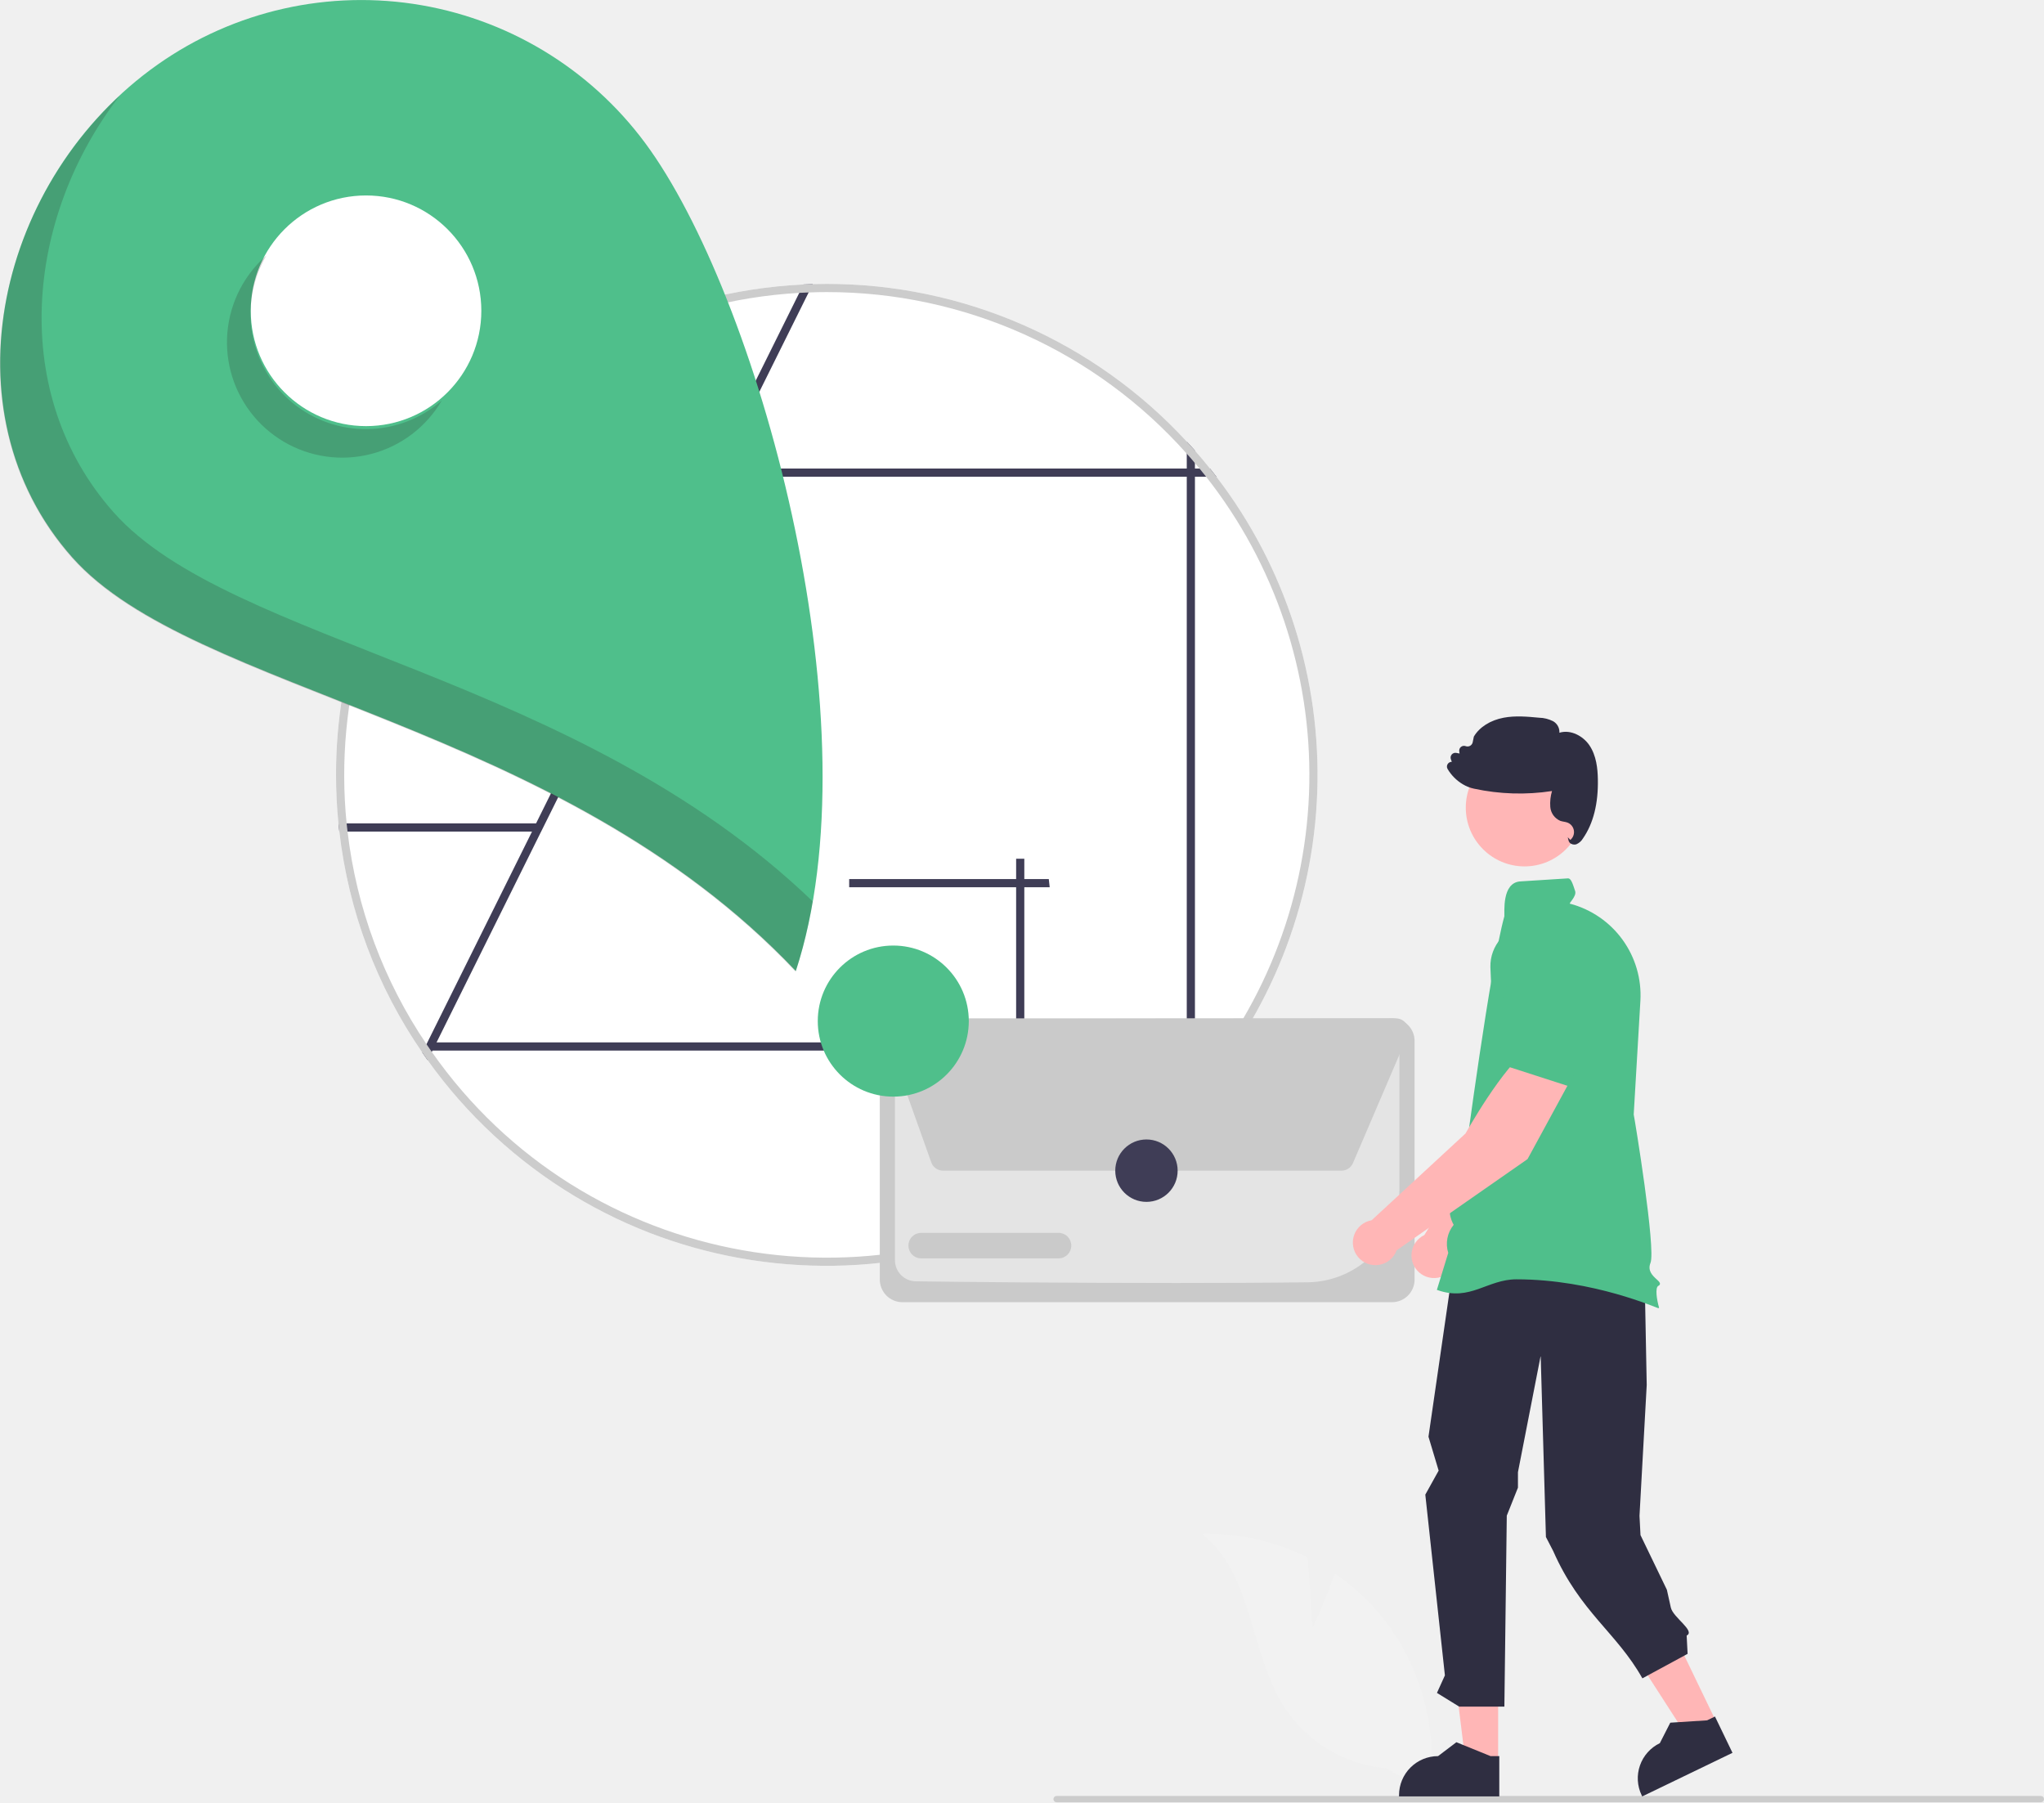
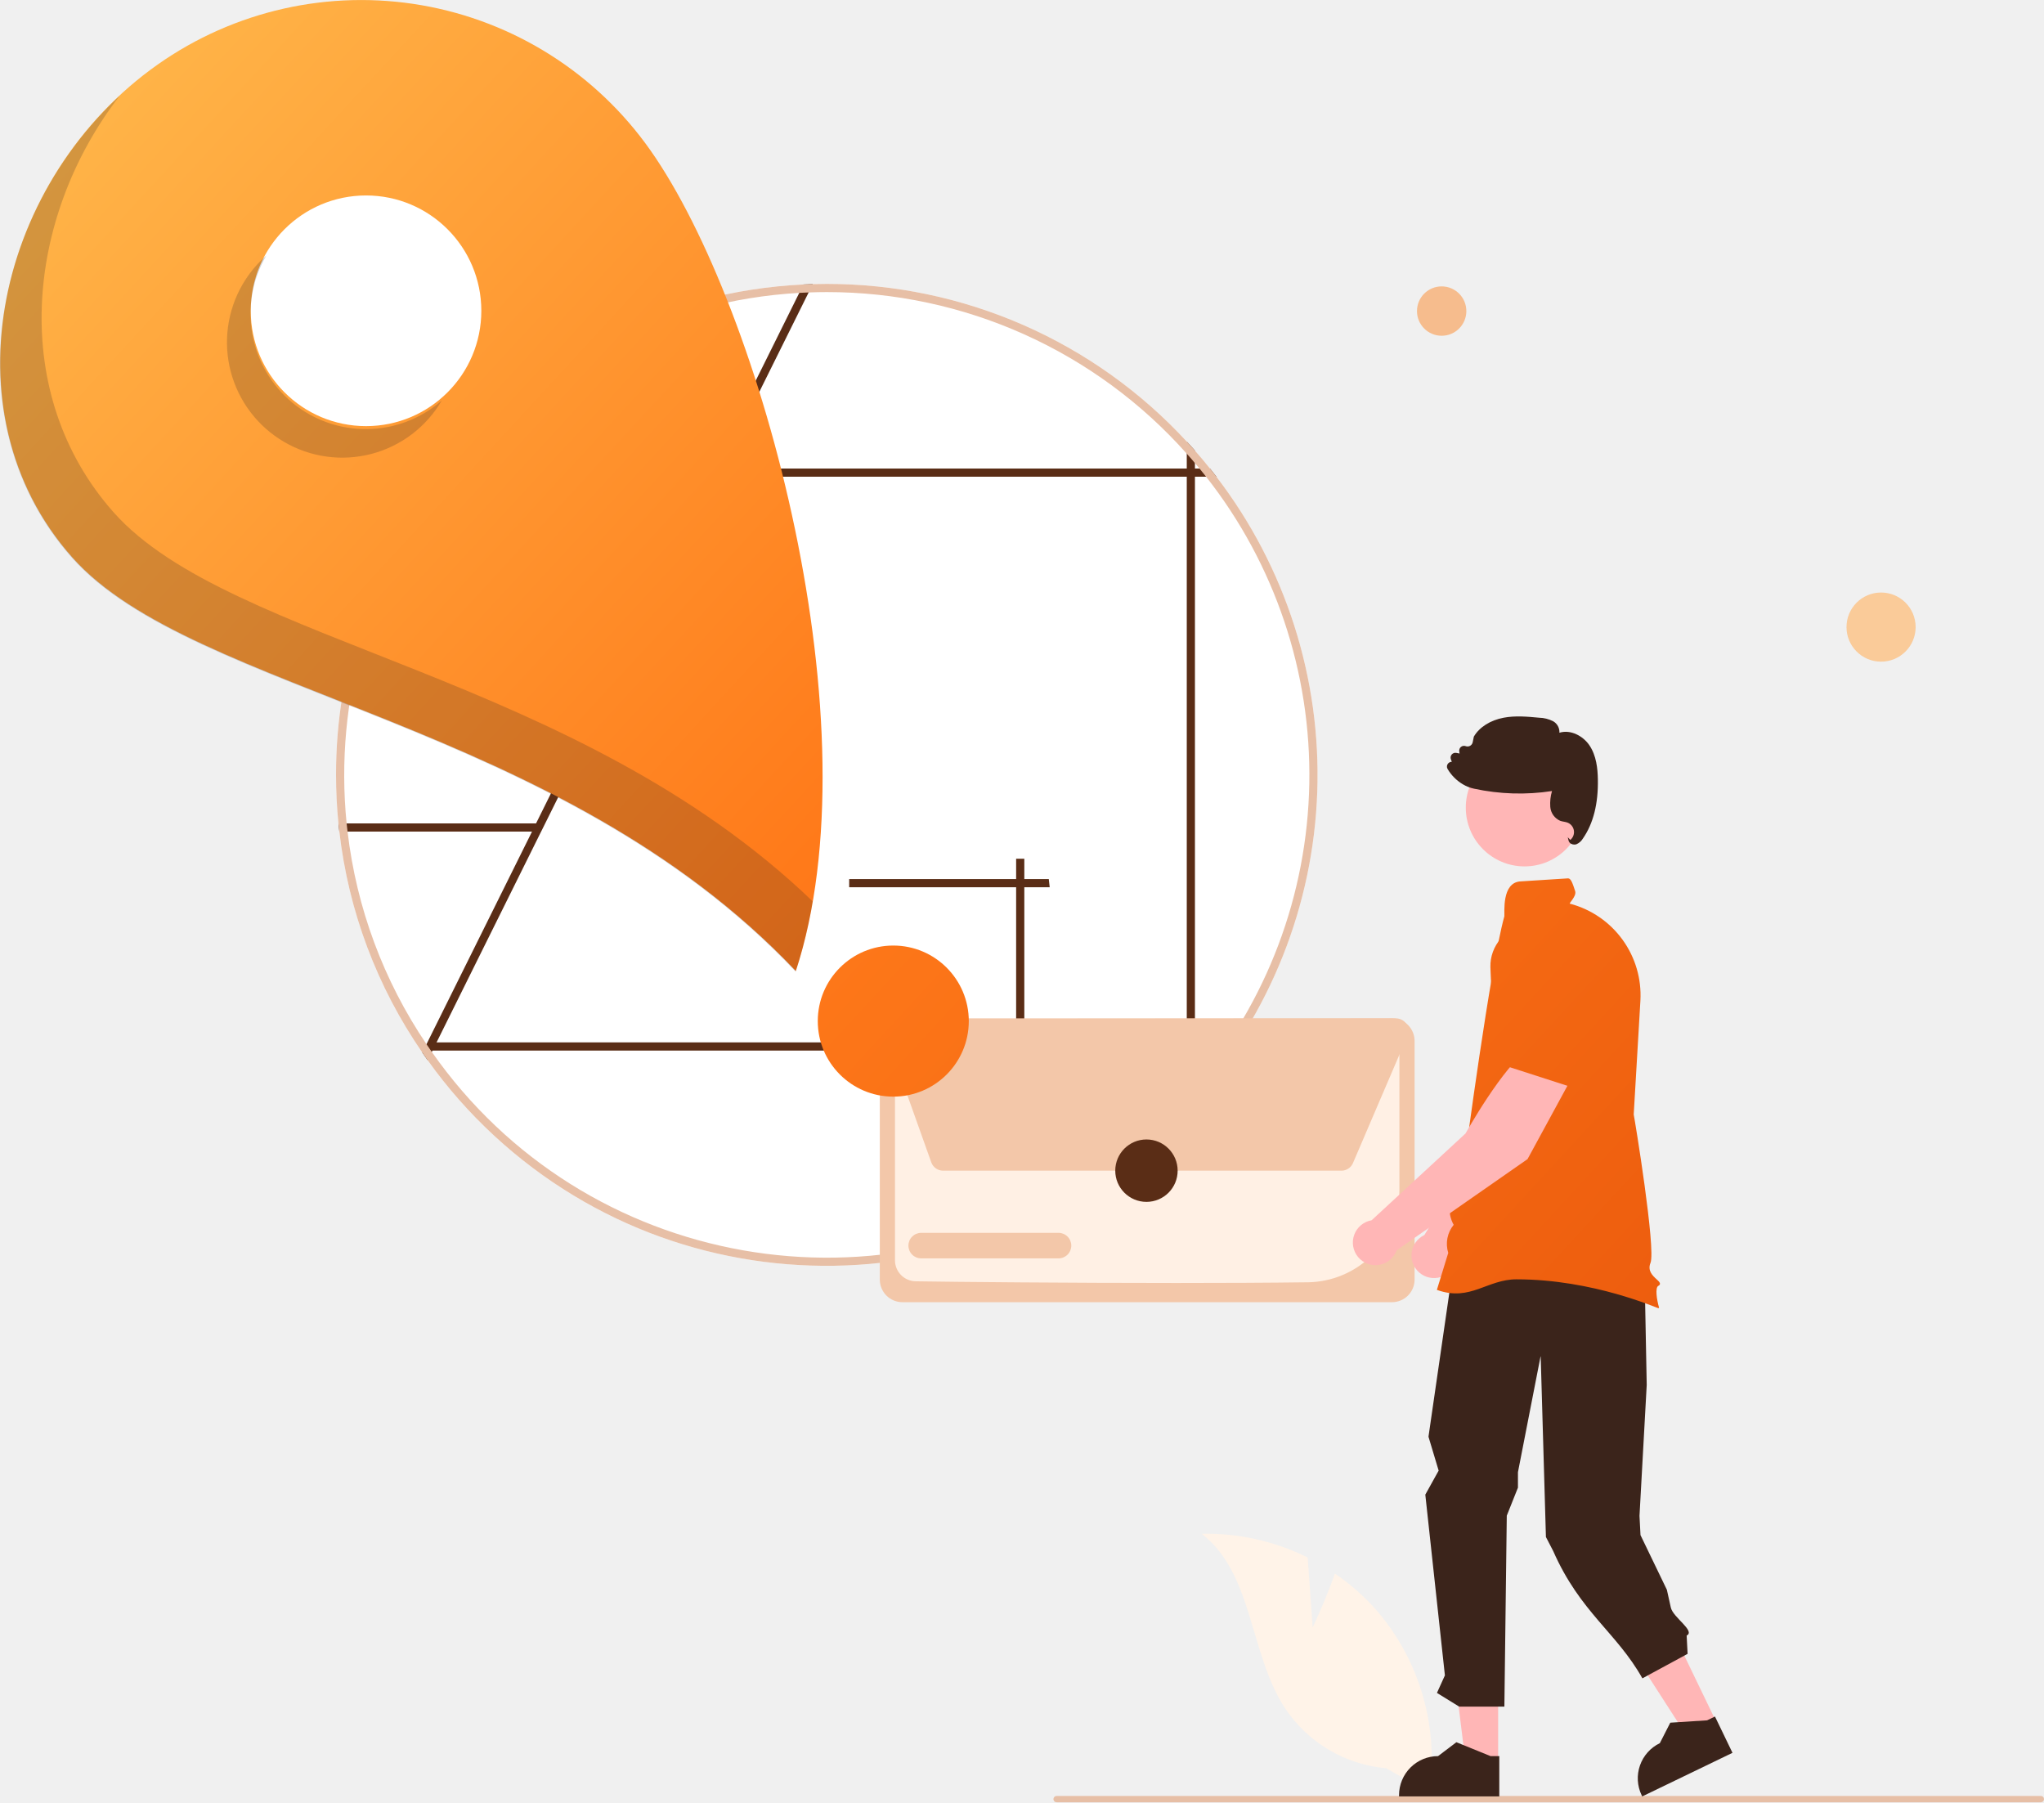
- <svg xmlns="http://www.w3.org/2000/svg" width="414" height="365" viewBox="0 0 414 365" fill="none">
+ <svg xmlns="http://www.w3.org/2000/svg" width="414" height="365" viewBox="0 0 414 365" fill="none" role="img" aria-labelledby="title desc">
  <g clip-path="url(#clip0_3534_358)">
-     <path d="M265.875 329.575L264.859 315.443C258.205 312.115 250.84 310.463 243.402 310.63C253.866 318.72 253.028 334.889 260.274 345.955C262.56 349.389 265.59 352.264 269.139 354.368C272.687 356.471 276.663 357.749 280.773 358.107L289.48 363.118C290.477 356.532 290.034 349.809 288.182 343.411C286.33 337.013 283.114 331.093 278.755 326.058C276.281 323.257 273.465 320.78 270.373 318.684C268.469 324.15 265.875 329.575 265.875 329.575Z" fill="#F2F2F2" />
-     <path d="M214.006 365H413.361C413.53 365 413.693 364.933 413.812 364.813C413.932 364.693 413.999 364.531 413.999 364.361C413.999 364.192 413.932 364.03 413.812 363.91C413.693 363.79 413.53 363.723 413.361 363.723H214.006C213.836 363.723 213.674 363.79 213.554 363.91C213.434 364.03 213.367 364.192 213.367 364.361C213.367 364.531 213.434 364.693 213.554 364.813C213.674 364.933 213.836 365 214.006 365Z" fill="#CCCCCC" />
+     <circle class="accent accent-one" cx="354" cy="73" r="42" fill="url(#softGlow)" />
+     <circle class="accent accent-two" cx="381" cy="127" r="7" fill="#FDBA74" opacity=".7" />
+     <circle class="accent accent-three" cx="292" cy="63" r="5" fill="#FB923C" opacity=".55" />
+     <path d="M265.875 329.575L264.859 315.443C258.205 312.115 250.84 310.463 243.402 310.63C253.866 318.72 253.028 334.889 260.274 345.955C262.56 349.389 265.59 352.264 269.139 354.368C272.687 356.471 276.663 357.749 280.773 358.107L289.48 363.118C290.477 356.532 290.034 349.809 288.182 343.411C286.33 337.013 283.114 331.093 278.755 326.058C276.281 323.257 273.465 320.78 270.373 318.684C268.469 324.15 265.875 329.575 265.875 329.575Z" fill="#FFF3E8" />
+     <path d="M214.006 365H413.361C413.53 365 413.693 364.933 413.812 364.813C413.932 364.693 413.999 364.531 413.999 364.361C413.999 364.192 413.932 364.03 413.812 363.91C413.693 363.79 413.53 363.723 413.361 363.723H214.006C213.836 363.723 213.674 363.79 213.554 363.91C213.434 364.03 213.367 364.192 213.367 364.361C213.367 364.531 213.434 364.693 213.554 364.813C213.674 364.933 213.836 365 214.006 365Z" fill="#E7BFA6" />
    <path d="M87.079 212.492V212.766H87.27C87.201 212.678 87.137 212.587 87.079 212.492ZM88.546 96.548C75.238 113.859 68.035 135.09 68.061 156.927C68.064 160.253 68.227 163.531 68.549 166.763C68.599 167.318 68.657 167.873 68.732 168.42C70.581 184.49 76.352 199.859 85.539 213.171C85.895 213.693 86.259 214.207 86.624 214.721C90.578 220.267 95.093 225.391 100.096 230.012C140.375 267.217 203.179 264.714 240.372 224.424C240.944 223.819 241.491 223.206 242.029 222.592C257.253 205.346 266.01 183.344 266.804 160.351C267.597 137.357 260.376 114.803 246.378 96.548C245.955 95.993 245.525 95.438 245.077 94.891C244.097 93.656 243.081 92.447 242.029 91.262C241.491 90.649 240.944 90.036 240.372 89.431C231.086 79.356 219.812 71.317 207.263 65.82C194.714 60.324 181.161 57.49 167.462 57.497C166.509 57.497 165.565 57.514 164.62 57.538C163.991 57.555 163.361 57.58 162.732 57.613C148.631 58.283 134.835 61.954 122.266 68.383C109.697 74.811 98.644 83.849 89.846 94.891C89.398 95.438 88.968 95.993 88.546 96.548ZM87.27 212.766C87.201 212.678 87.137 212.587 87.079 212.492V212.766H87.27Z" fill="white" />
-     <path d="M86.384 211.473L86.665 210.902L107.755 168.42V168.412L108.575 166.763V166.755L143.415 96.549V96.54L144.235 94.892L144.243 94.883L161.887 59.312L162.732 57.614C163.362 57.581 163.991 57.556 164.621 57.539L163.784 59.229L146.091 94.883V94.892L145.271 96.54V96.549L109.519 168.586L109.511 168.594L88.422 211.109L87.593 212.766L87.461 213.039L86.624 214.721C86.259 214.208 85.895 213.694 85.539 213.172L86.384 211.473Z" fill="#3F3D56" />
-     <path d="M109.163 166.763V168.42H68.731C68.656 167.873 68.599 167.318 68.549 166.763H109.163Z" fill="#3F3D56" />
-     <path d="M171.996 179.689V178.032H212.428C212.502 178.579 212.56 179.134 212.61 179.689H171.996Z" fill="#3F3D56" />
-     <path d="M205.812 173.916H207.469V214.359C206.922 214.434 206.367 214.492 205.812 214.542V173.916Z" fill="#3F3D56" />
-     <path d="M246.377 96.549C245.955 95.994 245.524 95.439 245.077 94.892H242.028V91.263C241.49 90.65 240.943 90.037 240.372 89.432V94.892H89.845C89.398 95.439 88.968 95.994 88.545 96.549H240.372V224.425C240.943 223.82 241.49 223.207 242.029 222.593V96.549H246.377Z" fill="#3F3D56" />
-     <path d="M241.199 211.107H87.076V212.765H241.199V211.107Z" fill="#3F3D56" />
-     <path d="M87.079 212.492V212.766H87.27C87.201 212.678 87.137 212.587 87.079 212.492ZM88.546 96.548C75.238 113.859 68.035 135.09 68.061 156.927C68.064 160.253 68.227 163.531 68.549 166.763C68.599 167.318 68.657 167.873 68.732 168.42C70.581 184.49 76.352 199.859 85.539 213.171C85.895 213.693 86.259 214.207 86.624 214.721C90.578 220.267 95.093 225.391 100.096 230.012C140.375 267.217 203.179 264.714 240.372 224.424C240.944 223.819 241.491 223.206 242.029 222.592C257.253 205.346 266.01 183.344 266.804 160.351C267.597 137.357 260.376 114.803 246.378 96.548C245.955 95.993 245.525 95.438 245.077 94.891C244.097 93.656 243.081 92.447 242.029 91.262C241.491 90.649 240.944 90.036 240.372 89.431C231.086 79.356 219.812 71.317 207.263 65.82C194.714 60.324 181.161 57.49 167.462 57.497C166.509 57.497 165.565 57.514 164.62 57.538C163.991 57.555 163.361 57.58 162.732 57.613C148.631 58.283 134.835 61.954 122.266 68.383C109.697 74.811 98.644 83.849 89.846 94.891C89.398 95.438 88.968 95.993 88.546 96.548ZM70.396 168.42C70.322 167.873 70.264 167.318 70.206 166.762C67.681 141.596 75.002 116.43 90.633 96.548C91.072 95.993 91.511 95.438 91.966 94.891C100.527 84.446 111.161 75.891 123.197 69.767C135.232 63.642 148.406 60.083 161.887 59.312C162.516 59.279 163.146 59.245 163.784 59.229C165.001 59.179 166.227 59.154 167.462 59.154C181.237 59.146 194.857 62.059 207.425 67.7C219.992 73.342 231.222 81.584 240.372 91.883C240.944 92.513 241.499 93.143 242.029 93.789C242.352 94.154 242.658 94.518 242.957 94.891C243.412 95.438 243.851 95.993 244.29 96.548C258.218 114.236 265.602 136.198 265.19 158.71C264.777 181.222 256.595 202.899 242.029 220.065C241.499 220.712 240.944 221.341 240.372 221.971C235.329 227.639 229.642 232.7 223.427 237.051C179.252 267.977 118.378 257.227 87.46 213.039C87.394 212.948 87.328 212.857 87.27 212.766C87.201 212.678 87.137 212.587 87.079 212.492C86.839 212.152 86.607 211.813 86.384 211.473C77.683 198.611 72.2 183.845 70.396 168.42ZM87.27 212.766C87.201 212.678 87.137 212.587 87.079 212.492V212.766H87.27Z" fill="#CCCCCC" />
-     <path d="M281.943 263.723H182.773C181.56 263.721 180.398 263.239 179.54 262.381C178.683 261.523 178.201 260.361 178.199 259.148V210.812C178.201 209.599 178.683 208.436 179.54 207.579C180.398 206.721 181.56 206.239 182.773 206.237H281.943C283.156 206.239 284.318 206.721 285.176 207.579C286.033 208.436 286.515 209.599 286.517 210.812V259.148C286.515 260.361 286.033 261.523 285.176 262.381C284.318 263.239 283.156 263.721 281.943 263.723Z" fill="#CACACA" />
-     <path d="M238.26 259.834C216.541 259.834 193.894 259.626 185.444 259.492C184.333 259.469 183.274 259.012 182.494 258.219C181.715 257.426 181.276 256.359 181.271 255.247V210.816C181.272 210.418 181.43 210.036 181.711 209.754C181.992 209.472 182.374 209.313 182.772 209.312H281.94C282.338 209.312 282.719 209.47 283.001 209.751C283.283 210.033 283.442 210.414 283.444 210.812V240.958C283.425 245.878 281.479 250.596 278.023 254.098C274.568 257.6 269.877 259.608 264.959 259.691C257.083 259.794 247.758 259.834 238.26 259.834Z" fill="#E4E4E4" />
-     <path d="M271.703 237.087H191.013C190.489 237.086 189.979 236.924 189.552 236.622C189.124 236.32 188.8 235.894 188.624 235.401L179.491 209.772C179.355 209.389 179.312 208.98 179.367 208.577C179.422 208.175 179.573 207.791 179.806 207.459C180.04 207.127 180.35 206.856 180.71 206.669C181.071 206.482 181.47 206.384 181.876 206.383L282.741 206.242H282.744C283.164 206.242 283.577 206.346 283.947 206.545C284.316 206.744 284.631 207.032 284.862 207.383C285.093 207.733 285.233 208.135 285.27 208.554C285.308 208.972 285.241 209.393 285.075 209.779L274.034 235.549C273.839 236.006 273.514 236.395 273.1 236.668C272.685 236.941 272.199 237.087 271.703 237.087Z" fill="#CACACA" />
-     <path d="M214.402 254.85H186.577C185.892 254.849 185.236 254.576 184.752 254.092C184.268 253.607 183.996 252.95 183.996 252.264C183.996 251.579 184.268 250.922 184.752 250.437C185.236 249.953 185.892 249.68 186.577 249.679H214.402C215.087 249.68 215.743 249.953 216.227 250.437C216.711 250.922 216.983 251.579 216.983 252.264C216.983 252.95 216.711 253.607 216.227 254.092C215.743 254.576 215.087 254.849 214.402 254.85Z" fill="#CACACA" />
-     <path d="M232.207 243.407C235.697 243.407 238.526 240.578 238.526 237.087C238.526 233.596 235.697 230.767 232.207 230.767C228.718 230.767 225.889 233.596 225.889 237.087C225.889 240.578 228.718 243.407 232.207 243.407Z" fill="#3F3D56" />
-     <path d="M31.941 13.069C47.466 2.133 66.699 -2.187 85.408 1.061C104.117 4.309 120.77 14.858 131.704 30.388C154.472 62.727 177.317 147.529 161.191 196.655C113.088 145.831 39.189 140.549 14.627 112.861C-11.617 83.276 -0.389 35.844 31.941 13.069Z" fill="#4FBF8B" />
+     <path d="M86.384 211.473L86.665 210.902L107.755 168.42V168.412L108.575 166.763V166.755L143.415 96.549V96.54L144.235 94.892L144.243 94.883L161.887 59.312L162.732 57.614C163.362 57.581 163.991 57.556 164.621 57.539L163.784 59.229L146.091 94.883V94.892L145.271 96.54V96.549L109.519 168.586L109.511 168.594L88.422 211.109L87.593 212.766L87.461 213.039L86.624 214.721C86.259 214.208 85.895 213.694 85.539 213.172L86.384 211.473Z" fill="#5A2D16" />
+     <path d="M109.163 166.763V168.42H68.731C68.656 167.873 68.599 167.318 68.549 166.763H109.163Z" fill="#5A2D16" />
+     <path d="M171.996 179.689V178.032H212.428C212.502 178.579 212.56 179.134 212.61 179.689H171.996Z" fill="#5A2D16" />
+     <path d="M205.812 173.916H207.469V214.359C206.922 214.434 206.367 214.492 205.812 214.542V173.916Z" fill="#5A2D16" />
+     <path d="M246.377 96.549C245.955 95.994 245.524 95.439 245.077 94.892H242.028V91.263C241.49 90.65 240.943 90.037 240.372 89.432V94.892H89.845C89.398 95.439 88.968 95.994 88.545 96.549H240.372V224.425C240.943 223.82 241.49 223.207 242.029 222.593V96.549H246.377Z" fill="#5A2D16" />
+     <path d="M241.199 211.107H87.076V212.765H241.199V211.107Z" fill="#5A2D16" />
+     <path d="M87.079 212.492V212.766H87.27C87.201 212.678 87.137 212.587 87.079 212.492ZM88.546 96.548C75.238 113.859 68.035 135.09 68.061 156.927C68.064 160.253 68.227 163.531 68.549 166.763C68.599 167.318 68.657 167.873 68.732 168.42C70.581 184.49 76.352 199.859 85.539 213.171C85.895 213.693 86.259 214.207 86.624 214.721C90.578 220.267 95.093 225.391 100.096 230.012C140.375 267.217 203.179 264.714 240.372 224.424C240.944 223.819 241.491 223.206 242.029 222.592C257.253 205.346 266.01 183.344 266.804 160.351C267.597 137.357 260.376 114.803 246.378 96.548C245.955 95.993 245.525 95.438 245.077 94.891C244.097 93.656 243.081 92.447 242.029 91.262C241.491 90.649 240.944 90.036 240.372 89.431C231.086 79.356 219.812 71.317 207.263 65.82C194.714 60.324 181.161 57.49 167.462 57.497C166.509 57.497 165.565 57.514 164.62 57.538C163.991 57.555 163.361 57.58 162.732 57.613C148.631 58.283 134.835 61.954 122.266 68.383C109.697 74.811 98.644 83.849 89.846 94.891C89.398 95.438 88.968 95.993 88.546 96.548ZM70.396 168.42C70.322 167.873 70.264 167.318 70.206 166.762C67.681 141.596 75.002 116.43 90.633 96.548C91.072 95.993 91.511 95.438 91.966 94.891C100.527 84.446 111.161 75.891 123.197 69.767C135.232 63.642 148.406 60.083 161.887 59.312C162.516 59.279 163.146 59.245 163.784 59.229C165.001 59.179 166.227 59.154 167.462 59.154C181.237 59.146 194.857 62.059 207.425 67.7C219.992 73.342 231.222 81.584 240.372 91.883C240.944 92.513 241.499 93.143 242.029 93.789C242.352 94.154 242.658 94.518 242.957 94.891C243.412 95.438 243.851 95.993 244.29 96.548C258.218 114.236 265.602 136.198 265.19 158.71C264.777 181.222 256.595 202.899 242.029 220.065C241.499 220.712 240.944 221.341 240.372 221.971C235.329 227.639 229.642 232.7 223.427 237.051C179.252 267.977 118.378 257.227 87.46 213.039C87.394 212.948 87.328 212.857 87.27 212.766C87.201 212.678 87.137 212.587 87.079 212.492C86.839 212.152 86.607 211.813 86.384 211.473C77.683 198.611 72.2 183.845 70.396 168.42ZM87.27 212.766C87.201 212.678 87.137 212.587 87.079 212.492V212.766H87.27Z" fill="#E7BFA6" />
+     <path d="M281.943 263.723H182.773C181.56 263.721 180.398 263.239 179.54 262.381C178.683 261.523 178.201 260.361 178.199 259.148V210.812C178.201 209.599 178.683 208.436 179.54 207.579C180.398 206.721 181.56 206.239 182.773 206.237H281.943C283.156 206.239 284.318 206.721 285.176 207.579C286.033 208.436 286.515 209.599 286.517 210.812V259.148C286.515 260.361 286.033 261.523 285.176 262.381C284.318 263.239 283.156 263.721 281.943 263.723Z" fill="#F3C7A9" />
+     <path d="M238.26 259.834C216.541 259.834 193.894 259.626 185.444 259.492C184.333 259.469 183.274 259.012 182.494 258.219C181.715 257.426 181.276 256.359 181.271 255.247V210.816C181.272 210.418 181.43 210.036 181.711 209.754C181.992 209.472 182.374 209.313 182.772 209.312H281.94C282.338 209.312 282.719 209.47 283.001 209.751C283.283 210.033 283.442 210.414 283.444 210.812V240.958C283.425 245.878 281.479 250.596 278.023 254.098C274.568 257.6 269.877 259.608 264.959 259.691C257.083 259.794 247.758 259.834 238.26 259.834Z" fill="#FFF0E4" />
+     <path d="M271.703 237.087H191.013C190.489 237.086 189.979 236.924 189.552 236.622C189.124 236.32 188.8 235.894 188.624 235.401L179.491 209.772C179.355 209.389 179.312 208.98 179.367 208.577C179.422 208.175 179.573 207.791 179.806 207.459C180.04 207.127 180.35 206.856 180.71 206.669C181.071 206.482 181.47 206.384 181.876 206.383L282.741 206.242H282.744C283.164 206.242 283.577 206.346 283.947 206.545C284.316 206.744 284.631 207.032 284.862 207.383C285.093 207.733 285.233 208.135 285.27 208.554C285.308 208.972 285.241 209.393 285.075 209.779L274.034 235.549C273.839 236.006 273.514 236.395 273.1 236.668C272.685 236.941 272.199 237.087 271.703 237.087Z" fill="#F3C7A9" />
+     <path d="M214.402 254.85H186.577C185.892 254.849 185.236 254.576 184.752 254.092C184.268 253.607 183.996 252.95 183.996 252.264C183.996 251.579 184.268 250.922 184.752 250.437C185.236 249.953 185.892 249.68 186.577 249.679H214.402C215.087 249.68 215.743 249.953 216.227 250.437C216.711 250.922 216.983 251.579 216.983 252.264C216.983 252.95 216.711 253.607 216.227 254.092C215.743 254.576 215.087 254.849 214.402 254.85Z" fill="#F3C7A9" />
+     <path d="M232.207 243.407C235.697 243.407 238.526 240.578 238.526 237.087C238.526 233.596 235.697 230.767 232.207 230.767C228.718 230.767 225.889 233.596 225.889 237.087C225.889 240.578 228.718 243.407 232.207 243.407Z" fill="#5A2D16" />
+     <path d="M31.941 13.069C47.466 2.133 66.699 -2.187 85.408 1.061C104.117 4.309 120.77 14.858 131.704 30.388C154.472 62.727 177.317 147.529 161.191 196.655C113.088 145.831 39.189 140.549 14.627 112.861C-11.617 83.276 -0.389 35.844 31.941 13.069Z" fill="url(#orangeGradient)" />
    <path d="M74.139 86.299C87.035 86.299 97.49 75.842 97.49 62.942C97.49 50.042 87.035 39.585 74.139 39.585C61.243 39.585 50.789 50.042 50.789 62.942C50.789 75.842 61.243 86.299 74.139 86.299Z" fill="white" />
-     <path d="M180.929 222.092C189.375 222.092 196.223 215.243 196.223 206.794C196.223 198.344 189.375 191.495 180.929 191.495C172.482 191.495 165.635 198.344 165.635 206.794C165.635 215.243 172.482 222.092 180.929 222.092Z" fill="#4FBF8B" />
+     <path d="M180.929 222.092C189.375 222.092 196.223 215.243 196.223 206.794C196.223 198.344 189.375 191.495 180.929 191.495C172.482 191.495 165.635 198.344 165.635 206.794C165.635 215.243 172.482 222.092 180.929 222.092Z" fill="url(#orangeGradient)" />
    <path opacity="0.2" d="M49.156 57.553C47.61 60.202 46.601 63.129 46.186 66.168C45.77 69.207 45.958 72.298 46.737 75.265C47.516 78.231 48.872 81.015 50.727 83.458C52.581 85.9 54.899 87.953 57.547 89.5C60.195 91.047 63.122 92.056 66.16 92.472C69.198 92.887 72.288 92.699 75.254 91.92C78.219 91.141 81.003 89.784 83.444 87.929C85.886 86.074 87.939 83.755 89.485 81.107C85.317 84.764 79.984 86.819 74.44 86.902C68.896 86.986 63.504 85.093 59.228 81.563C54.951 78.033 52.071 73.096 51.101 67.635C50.132 62.175 51.136 56.547 53.936 51.76C52.041 53.42 50.427 55.377 49.156 57.553Z" fill="#231F20" />
    <path opacity="0.2" d="M14.583 112.972C39.145 140.66 113.044 145.941 161.146 196.765C162.648 192.117 163.803 187.364 164.604 182.545C116.525 136.342 46.74 130.502 23.009 103.751C1.77 79.808 5.076 44.178 24.244 19.387C-2.045 43.763 -9.468 85.859 14.583 112.972Z" fill="#231F20" />
    <path d="M319.88 210.798L309.964 207.776C305.647 212.982 302.068 228.063 302.068 228.063L288.497 250.123C287.77 250.468 287.148 250.998 286.691 251.66C286.235 252.322 285.961 253.093 285.897 253.895C285.833 254.696 285.982 255.5 286.327 256.227C286.673 256.953 287.204 257.575 287.866 258.031C288.529 258.486 289.299 258.759 290.101 258.822C290.902 258.885 291.706 258.736 292.432 258.389C293.157 258.043 293.779 257.511 294.233 256.848C294.688 256.185 294.96 255.413 295.022 254.611L315.562 229.668L319.88 210.798Z" fill="#FFB6B6" />
-     <path d="M319.69 213.205L321.522 198.19L317.415 191.328C316.603 189.984 315.432 188.893 314.034 188.18C312.636 187.466 311.066 187.158 309.501 187.291C307.382 187.484 305.416 188.475 303.999 190.064C302.583 191.653 301.822 193.72 301.871 195.848C302.025 202.301 303.042 210.462 307.008 212.693L307.049 212.715L319.69 213.205Z" fill="#4FBF8B" />
+     <path d="M319.69 213.205L321.522 198.19L317.415 191.328C316.603 189.984 315.432 188.893 314.034 188.18C312.636 187.466 311.066 187.158 309.501 187.291C307.382 187.484 305.416 188.475 303.999 190.064C302.583 191.653 301.822 193.72 301.871 195.848C302.025 202.301 303.042 210.462 307.008 212.693L307.049 212.715L319.69 213.205Z" fill="url(#orangeGradient)" />
    <path d="M347.703 348.884L341.757 351.754L327.855 330.178L336.632 325.94L347.703 348.884Z" fill="#FFB6B6" />
-     <path d="M350.906 354.987L332.62 363.816L332.508 363.585C331.597 361.696 331.473 359.524 332.164 357.544C332.854 355.564 334.302 353.94 336.19 353.029L338.307 348.881L345.762 348.407L347.359 347.636L350.906 354.987Z" fill="#2F2E41" />
+     <path d="M350.906 354.987L332.62 363.816L332.508 363.585C331.597 361.696 331.473 359.524 332.164 357.544C332.854 355.564 334.302 353.94 336.19 353.029L338.307 348.881L345.762 348.407L347.359 347.636L350.906 354.987Z" fill="#3B241B" />
    <path d="M303.439 356.926L296.837 356.925L293.695 331.449L303.441 331.45L303.439 356.926Z" fill="#FFB6B6" />
-     <path d="M303.672 363.816L283.367 363.816V363.559C283.367 361.462 284.2 359.452 285.682 357.969C287.164 356.487 289.174 355.654 291.27 355.653H291.271L294.98 352.839L301.9 355.654L303.672 355.654L303.672 363.816Z" fill="#2F2E41" />
-     <path d="M296.897 238.772L289.33 290.965L291.39 297.832L288.688 302.696L292.656 339.304L291.045 342.852L295.545 345.628H304.703L305.189 306.957L307.451 301.28V298.151L312.055 274.57L313.118 311.279L314.588 314.115C320.064 326.543 327.441 330.613 332.656 339.902L341.814 334.941L341.622 331.24C343.462 330.308 338.86 327.585 338.417 325.57L337.616 321.963L332.274 310.894L332.071 306.996L333.533 280.484L332.845 244.781L320.832 235.593L296.897 238.772Z" fill="#2F2E41" />
+     <path d="M303.672 363.816L283.367 363.816V363.559C283.367 361.462 284.2 359.452 285.682 357.969C287.164 356.487 289.174 355.654 291.27 355.653H291.271L294.98 352.839L301.9 355.654L303.672 355.654L303.672 363.816Z" fill="#3B241B" />
+     <path d="M296.897 238.772L289.33 290.965L291.39 297.832L288.688 302.696L292.656 339.304L291.045 342.852L295.545 345.628H304.703L305.189 306.957L307.451 301.28V298.151L312.055 274.57L313.118 311.279L314.588 314.115C320.064 326.543 327.441 330.613 332.656 339.902L341.814 334.941L341.622 331.24C343.462 330.308 338.86 327.585 338.417 325.57L337.616 321.963L332.274 310.894L332.071 306.996L333.533 280.484L332.845 244.781L320.832 235.593L296.897 238.772Z" fill="#3B241B" />
    <path d="M308.784 175.465C315.355 175.465 320.682 170.137 320.682 163.564C320.682 156.991 315.355 151.663 308.784 151.663C302.213 151.663 296.887 156.991 296.887 163.564C296.887 170.137 302.213 175.465 308.784 175.465Z" fill="#FFB6B6" />
-     <path d="M291.205 261.287L291.031 261.227L293.334 253.74C293.032 252.776 292.974 251.751 293.166 250.759C293.358 249.766 293.794 248.837 294.434 248.055C294.061 247.41 292.526 244.365 295.026 241.778C294.877 241.023 294.125 236.558 296.749 234.375C296.749 234.375 301.84 195.774 304.696 185.578C304.779 184.832 304.11 178.741 307.951 178.503C309.977 178.377 313.017 178.184 317.579 177.89C318.169 177.848 318.514 178.843 319.037 180.464C319.392 181.56 317.569 183.058 318.01 183.033L318.041 183.031L318.071 183.039C322.327 184.18 326.061 186.753 328.644 190.324C331.227 193.895 332.502 198.246 332.255 202.647L330.899 225.712C331.104 226.64 335.424 252.942 334.295 255.765C333.654 257.367 334.746 258.365 335.544 259.093C335.955 259.468 336.251 259.739 336.21 260.036C336.193 260.118 336.157 260.194 336.103 260.257C336.049 260.321 335.98 260.369 335.902 260.399C335.181 260.76 335.579 263.235 336.001 264.71L336.043 264.86L335.904 264.932C335.743 265.015 322.832 259.091 307.148 259.091C301.236 259.091 297.818 263.595 291.205 261.287Z" fill="#4FBF8B" />
-     <path d="M318.213 170.881C318.09 170.818 317.981 170.729 317.894 170.62C317.807 170.512 317.743 170.387 317.708 170.252L317.538 169.561L318.06 170.105C318.339 169.874 318.552 169.573 318.678 169.233C318.804 168.894 318.838 168.527 318.777 168.17C318.716 167.813 318.561 167.478 318.33 167.2C318.098 166.921 317.797 166.709 317.457 166.584C317.228 166.507 316.992 166.45 316.753 166.413C316.503 166.373 316.257 166.313 316.016 166.235C315.453 165.991 314.968 165.598 314.612 165.099C314.257 164.599 314.045 164.011 313.999 163.4C313.922 162.321 314.042 161.237 314.352 160.201C309.102 161.008 303.749 160.847 298.557 159.726C297.757 159.558 296.991 159.256 296.29 158.835C295.008 158.074 293.941 157 293.188 155.713C293.089 155.539 293.048 155.338 293.071 155.139C293.093 154.941 293.179 154.755 293.315 154.608C293.41 154.506 293.525 154.424 293.652 154.368C293.78 154.312 293.918 154.282 294.057 154.282L293.867 153.767C293.807 153.606 293.792 153.432 293.821 153.264C293.851 153.095 293.925 152.937 294.035 152.806C294.146 152.675 294.289 152.575 294.45 152.518C294.612 152.46 294.785 152.446 294.954 152.478L295.627 152.604L295.562 152.156C295.538 151.99 295.558 151.819 295.62 151.662C295.681 151.506 295.783 151.368 295.914 151.262C296.045 151.156 296.202 151.087 296.368 151.06C296.535 151.033 296.705 151.051 296.863 151.11C297.007 151.164 297.162 151.187 297.316 151.176C297.47 151.164 297.619 151.12 297.755 151.046C297.89 150.971 298.007 150.868 298.099 150.744C298.19 150.619 298.254 150.477 298.285 150.325L298.516 149.2L298.54 149.141C299.679 147.242 301.868 145.862 304.544 145.355C306.932 144.902 309.369 145.131 311.727 145.352C312.726 145.372 313.708 145.62 314.598 146.077C315.001 146.309 315.331 146.649 315.552 147.058C315.773 147.467 315.876 147.93 315.85 148.394C318.171 147.68 320.662 149.103 321.893 150.895C323.358 153.027 323.594 155.701 323.637 157.792C323.738 162.736 322.72 166.78 320.611 169.814C320.309 170.329 319.852 170.736 319.305 170.975C319.166 171.022 319.02 171.045 318.873 171.045C318.643 171.046 318.416 170.99 318.213 170.881Z" fill="#2F2E41" />
+     <path d="M291.205 261.287L291.031 261.227L293.334 253.74C293.032 252.776 292.974 251.751 293.166 250.759C293.358 249.766 293.794 248.837 294.434 248.055C294.061 247.41 292.526 244.365 295.026 241.778C294.877 241.023 294.125 236.558 296.749 234.375C296.749 234.375 301.84 195.774 304.696 185.578C304.779 184.832 304.11 178.741 307.951 178.503C309.977 178.377 313.017 178.184 317.579 177.89C318.169 177.848 318.514 178.843 319.037 180.464C319.392 181.56 317.569 183.058 318.01 183.033L318.041 183.031L318.071 183.039C322.327 184.18 326.061 186.753 328.644 190.324C331.227 193.895 332.502 198.246 332.255 202.647L330.899 225.712C331.104 226.64 335.424 252.942 334.295 255.765C333.654 257.367 334.746 258.365 335.544 259.093C335.955 259.468 336.251 259.739 336.21 260.036C336.193 260.118 336.157 260.194 336.103 260.257C336.049 260.321 335.98 260.369 335.902 260.399C335.181 260.76 335.579 263.235 336.001 264.71L336.043 264.86L335.904 264.932C335.743 265.015 322.832 259.091 307.148 259.091C301.236 259.091 297.818 263.595 291.205 261.287Z" fill="url(#orangeGradient)" />
+     <path d="M318.213 170.881C318.09 170.818 317.981 170.729 317.894 170.62C317.807 170.512 317.743 170.387 317.708 170.252L317.538 169.561L318.06 170.105C318.339 169.874 318.552 169.573 318.678 169.233C318.804 168.894 318.838 168.527 318.777 168.17C318.716 167.813 318.561 167.478 318.33 167.2C318.098 166.921 317.797 166.709 317.457 166.584C317.228 166.507 316.992 166.45 316.753 166.413C316.503 166.373 316.257 166.313 316.016 166.235C315.453 165.991 314.968 165.598 314.612 165.099C314.257 164.599 314.045 164.011 313.999 163.4C313.922 162.321 314.042 161.237 314.352 160.201C309.102 161.008 303.749 160.847 298.557 159.726C297.757 159.558 296.991 159.256 296.29 158.835C295.008 158.074 293.941 157 293.188 155.713C293.089 155.539 293.048 155.338 293.071 155.139C293.093 154.941 293.179 154.755 293.315 154.608C293.41 154.506 293.525 154.424 293.652 154.368C293.78 154.312 293.918 154.282 294.057 154.282L293.867 153.767C293.807 153.606 293.792 153.432 293.821 153.264C293.851 153.095 293.925 152.937 294.035 152.806C294.146 152.675 294.289 152.575 294.45 152.518C294.612 152.46 294.785 152.446 294.954 152.478L295.627 152.604L295.562 152.156C295.538 151.99 295.558 151.819 295.62 151.662C295.681 151.506 295.783 151.368 295.914 151.262C296.045 151.156 296.202 151.087 296.368 151.06C296.535 151.033 296.705 151.051 296.863 151.11C297.007 151.164 297.162 151.187 297.316 151.176C297.47 151.164 297.619 151.12 297.755 151.046C297.89 150.971 298.007 150.868 298.099 150.744C298.19 150.619 298.254 150.477 298.285 150.325L298.516 149.2L298.54 149.141C299.679 147.242 301.868 145.862 304.544 145.355C306.932 144.902 309.369 145.131 311.727 145.352C312.726 145.372 313.708 145.62 314.598 146.077C315.001 146.309 315.331 146.649 315.552 147.058C315.773 147.467 315.876 147.93 315.85 148.394C318.171 147.68 320.662 149.103 321.893 150.895C323.358 153.027 323.594 155.701 323.637 157.792C323.738 162.736 322.72 166.78 320.611 169.814C320.309 170.329 319.852 170.736 319.305 170.975C319.166 171.022 319.02 171.045 318.873 171.045C318.643 171.046 318.416 170.99 318.213 170.881Z" fill="#3B241B" />
    <path d="M318.642 217.741L309.909 212.154C304.348 216.002 296.833 229.556 296.833 229.556L277.812 247.133C277.02 247.269 276.277 247.612 275.659 248.126C275.041 248.64 274.57 249.309 274.292 250.063C274.014 250.818 273.94 251.632 274.077 252.425C274.214 253.217 274.557 253.96 275.072 254.577C275.587 255.195 276.255 255.666 277.01 255.943C277.765 256.22 278.579 256.293 279.371 256.155C280.163 256.017 280.905 255.673 281.522 255.157C282.138 254.642 282.609 253.972 282.885 253.217L309.393 234.745L318.642 217.741Z" fill="#FFB6B6" />
-     <path d="M317.808 220.008L323.625 206.044L321.521 198.328C321.103 196.815 320.269 195.448 319.115 194.384C317.961 193.32 316.533 192.599 314.991 192.304C312.898 191.918 310.737 192.342 308.945 193.489C307.152 194.636 305.862 196.421 305.335 198.484C303.742 204.739 302.519 212.872 305.736 216.09L305.769 216.123L317.808 220.008Z" fill="#4FBF8B" />
+     <path d="M317.808 220.008L323.625 206.044L321.521 198.328C321.103 196.815 320.269 195.448 319.115 194.384C317.961 193.32 316.533 192.599 314.991 192.304C312.898 191.918 310.737 192.342 308.945 193.489C307.152 194.636 305.862 196.421 305.335 198.484C303.742 204.739 302.519 212.872 305.736 216.09L305.769 216.123L317.808 220.008Z" fill="url(#orangeGradient)" />
  </g>
  <defs>
+     <linearGradient id="orangeGradient" x1="25" y1="20" x2="340" y2="310" gradientUnits="userSpaceOnUse">
+       <stop stop-color="#FFB347" />
+       <stop offset="0.48" stop-color="#FF7A1A" />
+       <stop offset="1" stop-color="#EA580C" />
+     </linearGradient>
+     <radialGradient id="softGlow" cx="0" cy="0" r="1" gradientTransform="translate(354 73) rotate(90) scale(42)">
+       <stop stop-color="#FDBA74" stop-opacity=".38" />
+       <stop offset="1" stop-color="#FFEDD5" stop-opacity="0" />
+     </radialGradient>
+     <style>
+ .accent{transform-box:fill-box;transform-origin:center;animation:float 4s ease-in-out infinite}
+ .accent-two{animation-delay:-1.2s}.accent-three{animation-delay:-2.1s}
+ @keyframes float{0%,100%{transform:translateY(0)}50%{transform:translateY(-5px)}}
+ @media (prefers-reduced-motion:reduce){.accent{animation:none}}
+ </style>
    <clipPath id="clip0_3534_358">
      <rect width="414" height="365" fill="white" />
    </clipPath>
  </defs>
</svg>
